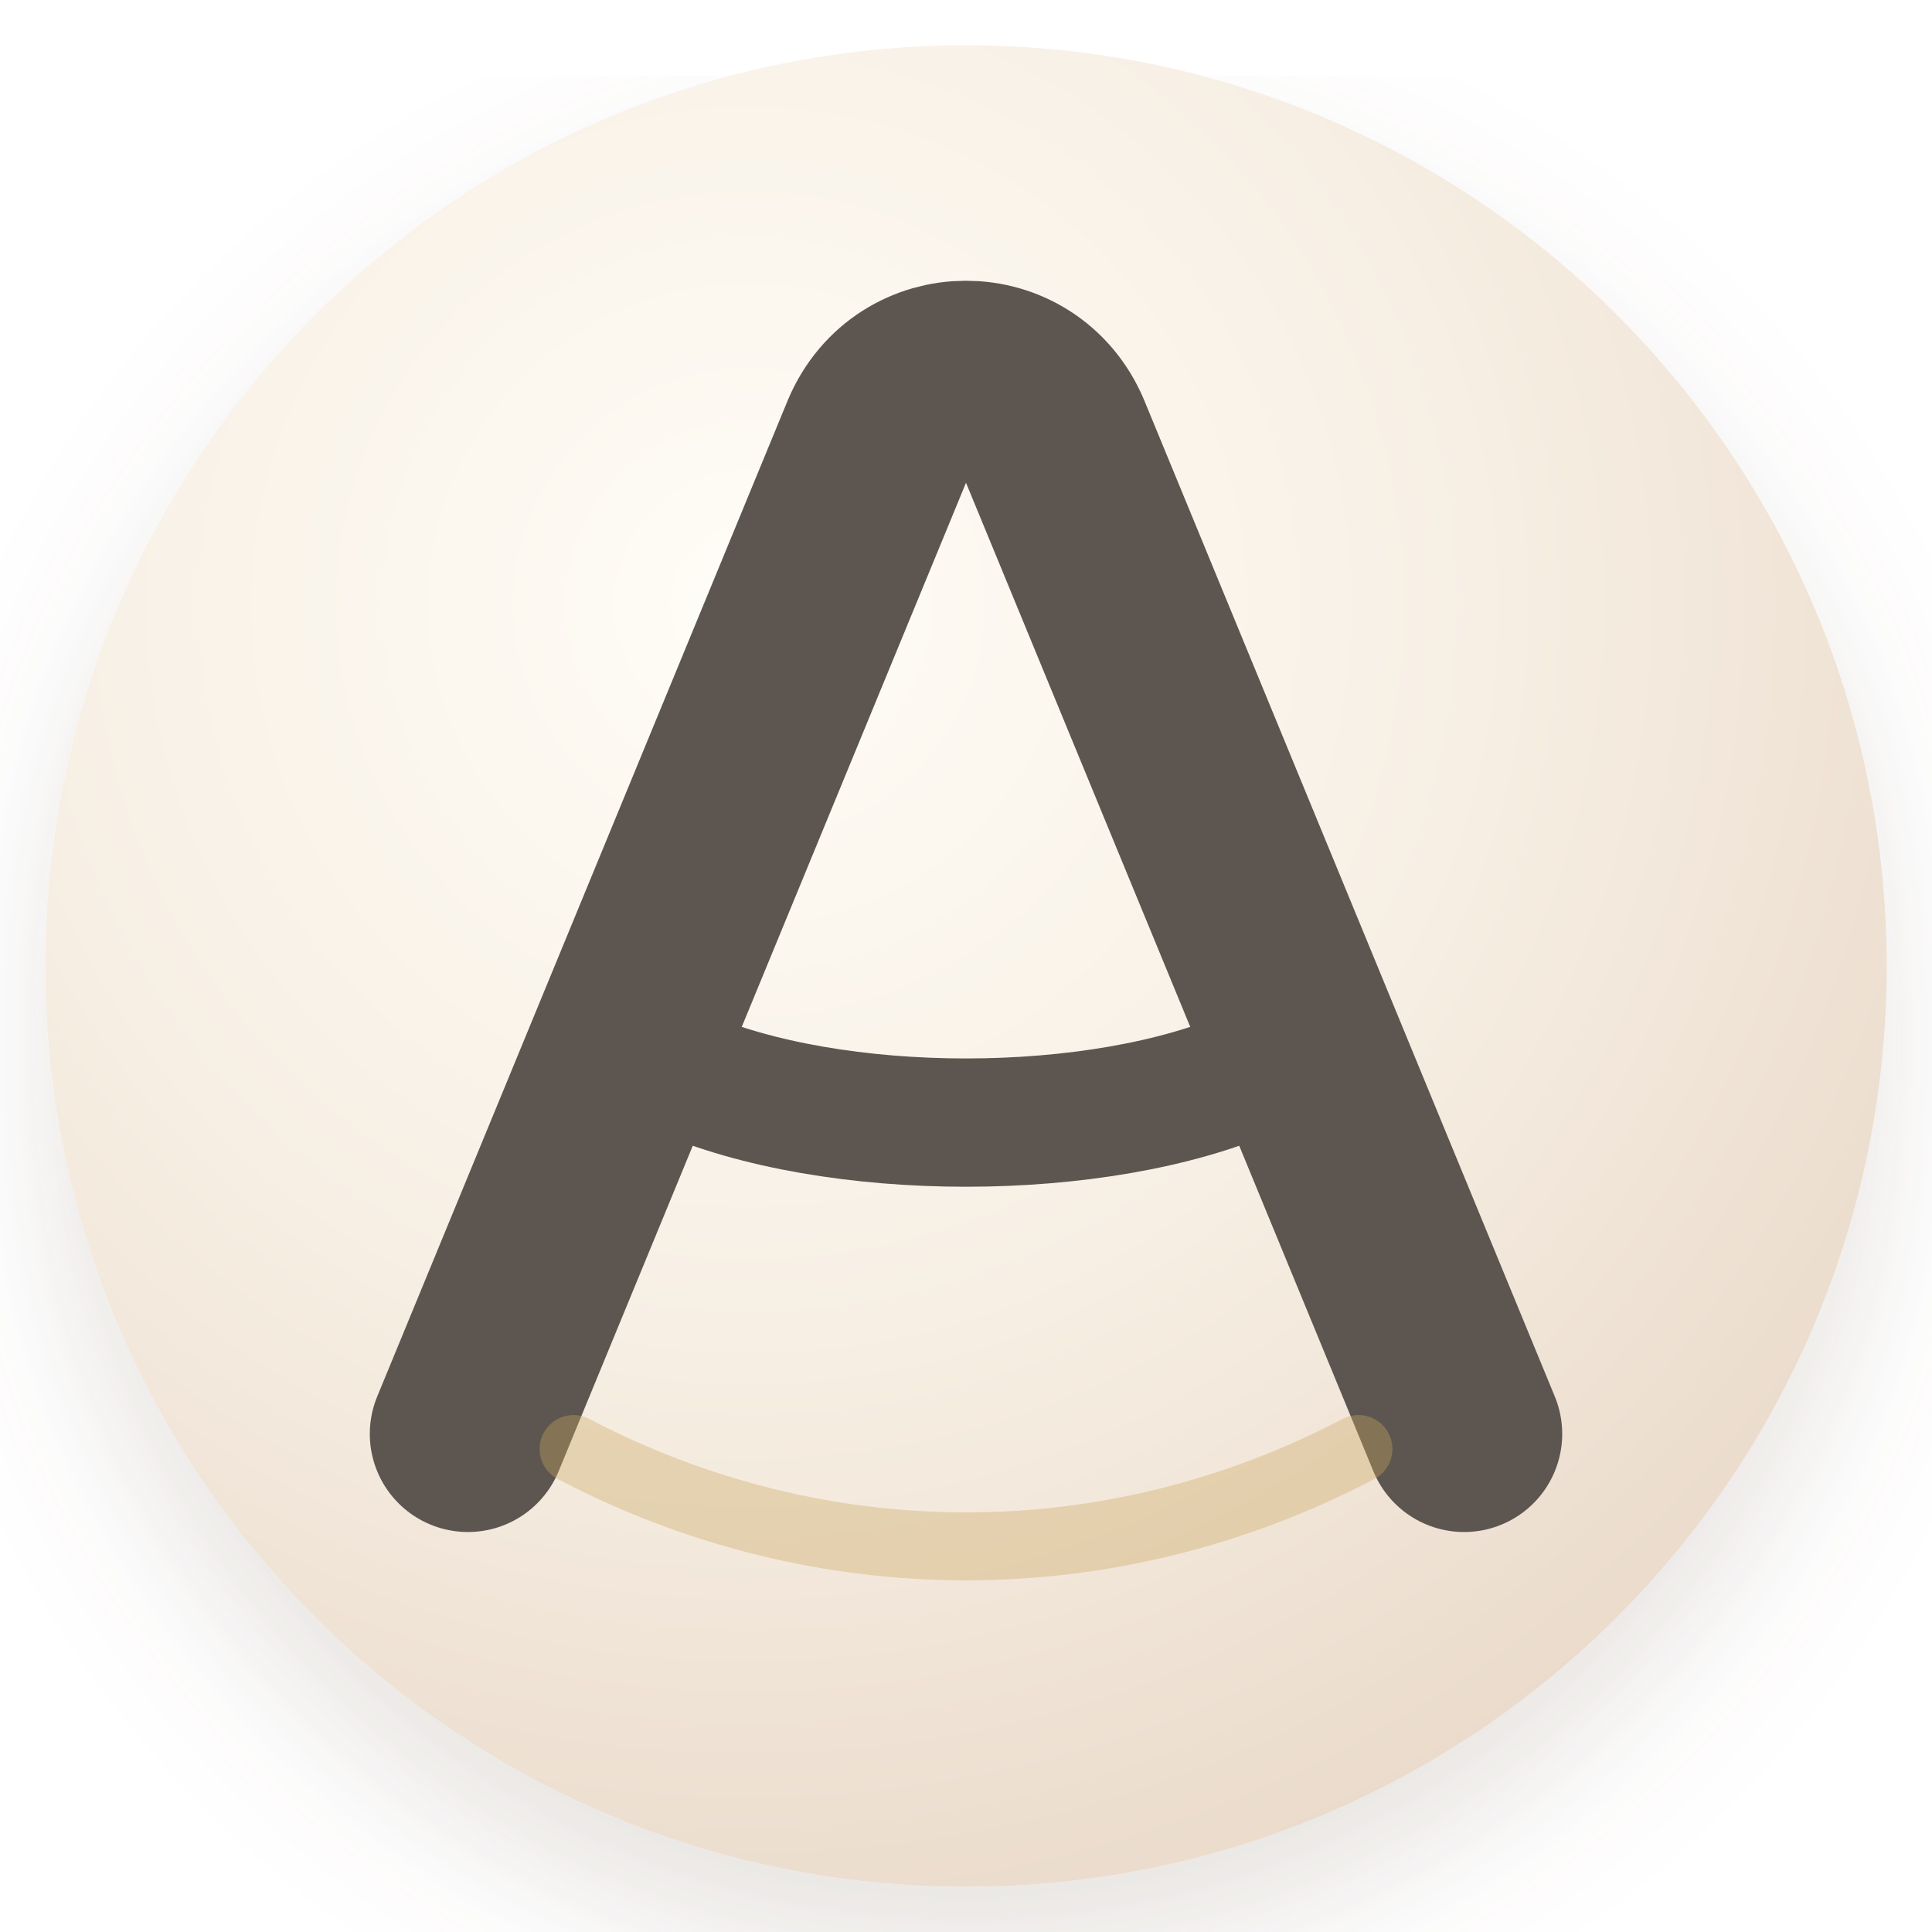
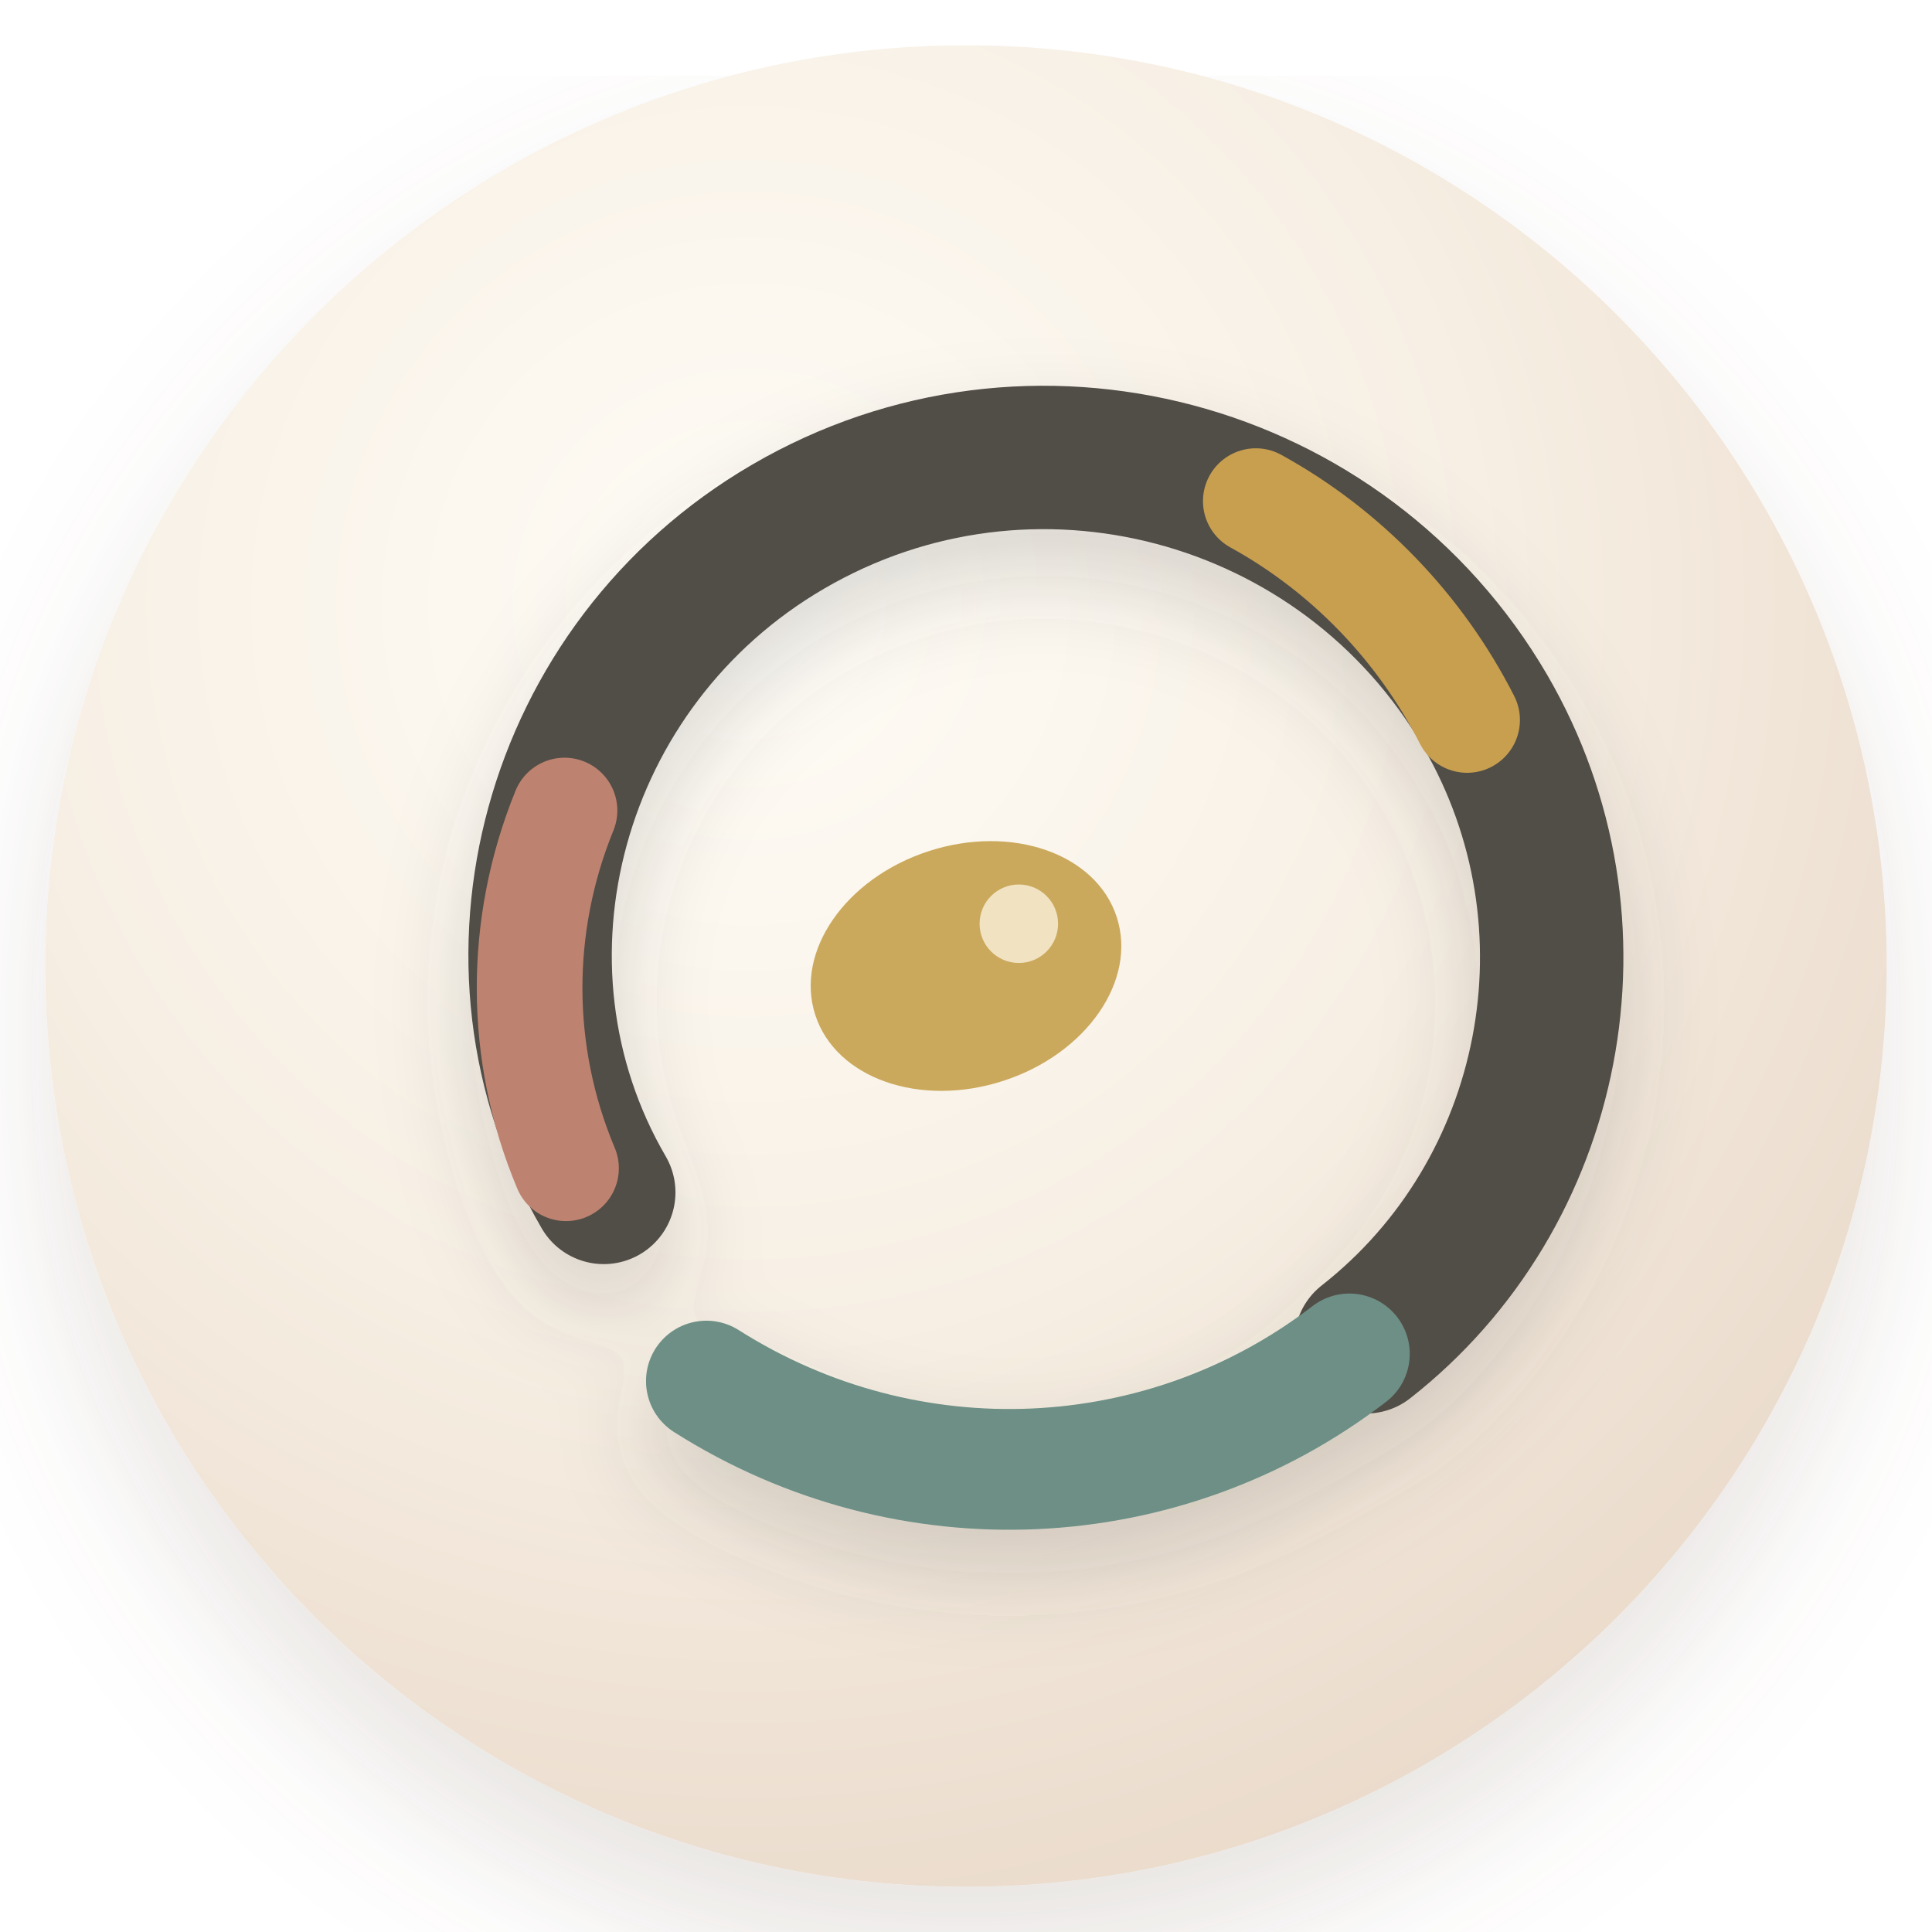
- <svg xmlns="http://www.w3.org/2000/svg" width="128" height="128" viewBox="0 0 128 128" role="img" aria-label="AO Labs">
+ <svg xmlns="http://www.w3.org/2000/svg" width="128" height="128" viewBox="0 0 128 128" role="img" aria-label="aolabs.io">
  <defs>
    <radialGradient id="disc" cx="38%" cy="30%" r="78%">
      <stop offset="0" stop-color="#fffdf7" />
      <stop offset=".52" stop-color="#f7efe4" />
      <stop offset="1" stop-color="#e9d9c9" />
    </radialGradient>
    <filter id="lift" x="-14%" y="-12%" width="128%" height="132%">
      <feDropShadow dx="0" dy="5" stdDeviation="5" flood-color="#7c6553" flood-opacity=".18" />
    </filter>
+     <filter id="markShadow" x="-20%" y="-20%" width="140%" height="150%">
+       <feDropShadow dx="0" dy="3" stdDeviation="3" flood-color="#4f4a44" flood-opacity=".18" />
+     </filter>
  </defs>
  <circle cx="64" cy="64" r="61" fill="url(#disc)" filter="url(#lift)" />
-   <path d="M31 95 58.2 29c2.2-5.2 9.4-5.2 11.6 0L97 95" fill="none" stroke="#5d5650" stroke-width="13" stroke-linecap="round" stroke-linejoin="round" />
-   <path d="M45 71c10.2 4.5 27.8 4.5 38 0" fill="none" stroke="#5d5650" stroke-width="8.5" stroke-linecap="round" />
-   <path d="M38 96c16.4 8.6 35.6 8.6 52 0" fill="none" stroke="#c9a65f" stroke-width="4.5" stroke-linecap="round" opacity=".36" />
+   <g fill="none" stroke-linecap="round" stroke-linejoin="round" filter="url(#markShadow)">
+     <path d="M40 79c-8.8-15.1-3.4-35 12.2-44.1 16.1-9.4 36.8-3.9 46.2 12.2 8.2 14.1 4.6 32-7.9 41.8" stroke="#514d47" stroke-width="9.5" />
+     <path d="M89.4 89.7c-12.2 9.4-29.2 10.3-42.6 1.8" stroke="#6d8f85" stroke-width="8" />
+     <path d="M37.5 77.4c-3.2-7.6-3.2-16.1-.1-23.7" stroke="#bd8370" stroke-width="7" />
+     <path d="M83.2 33.2c6 3.3 10.9 8.4 14 14.5" stroke="#c79f50" stroke-width="7" />
+   </g>
+   <ellipse cx="64" cy="64" rx="10.5" ry="8" fill="#cba95c" transform="rotate(-18 64 64)" />
+   <circle cx="67.5" cy="61.2" r="2.6" fill="#fff8e9" opacity=".72" />
</svg>
